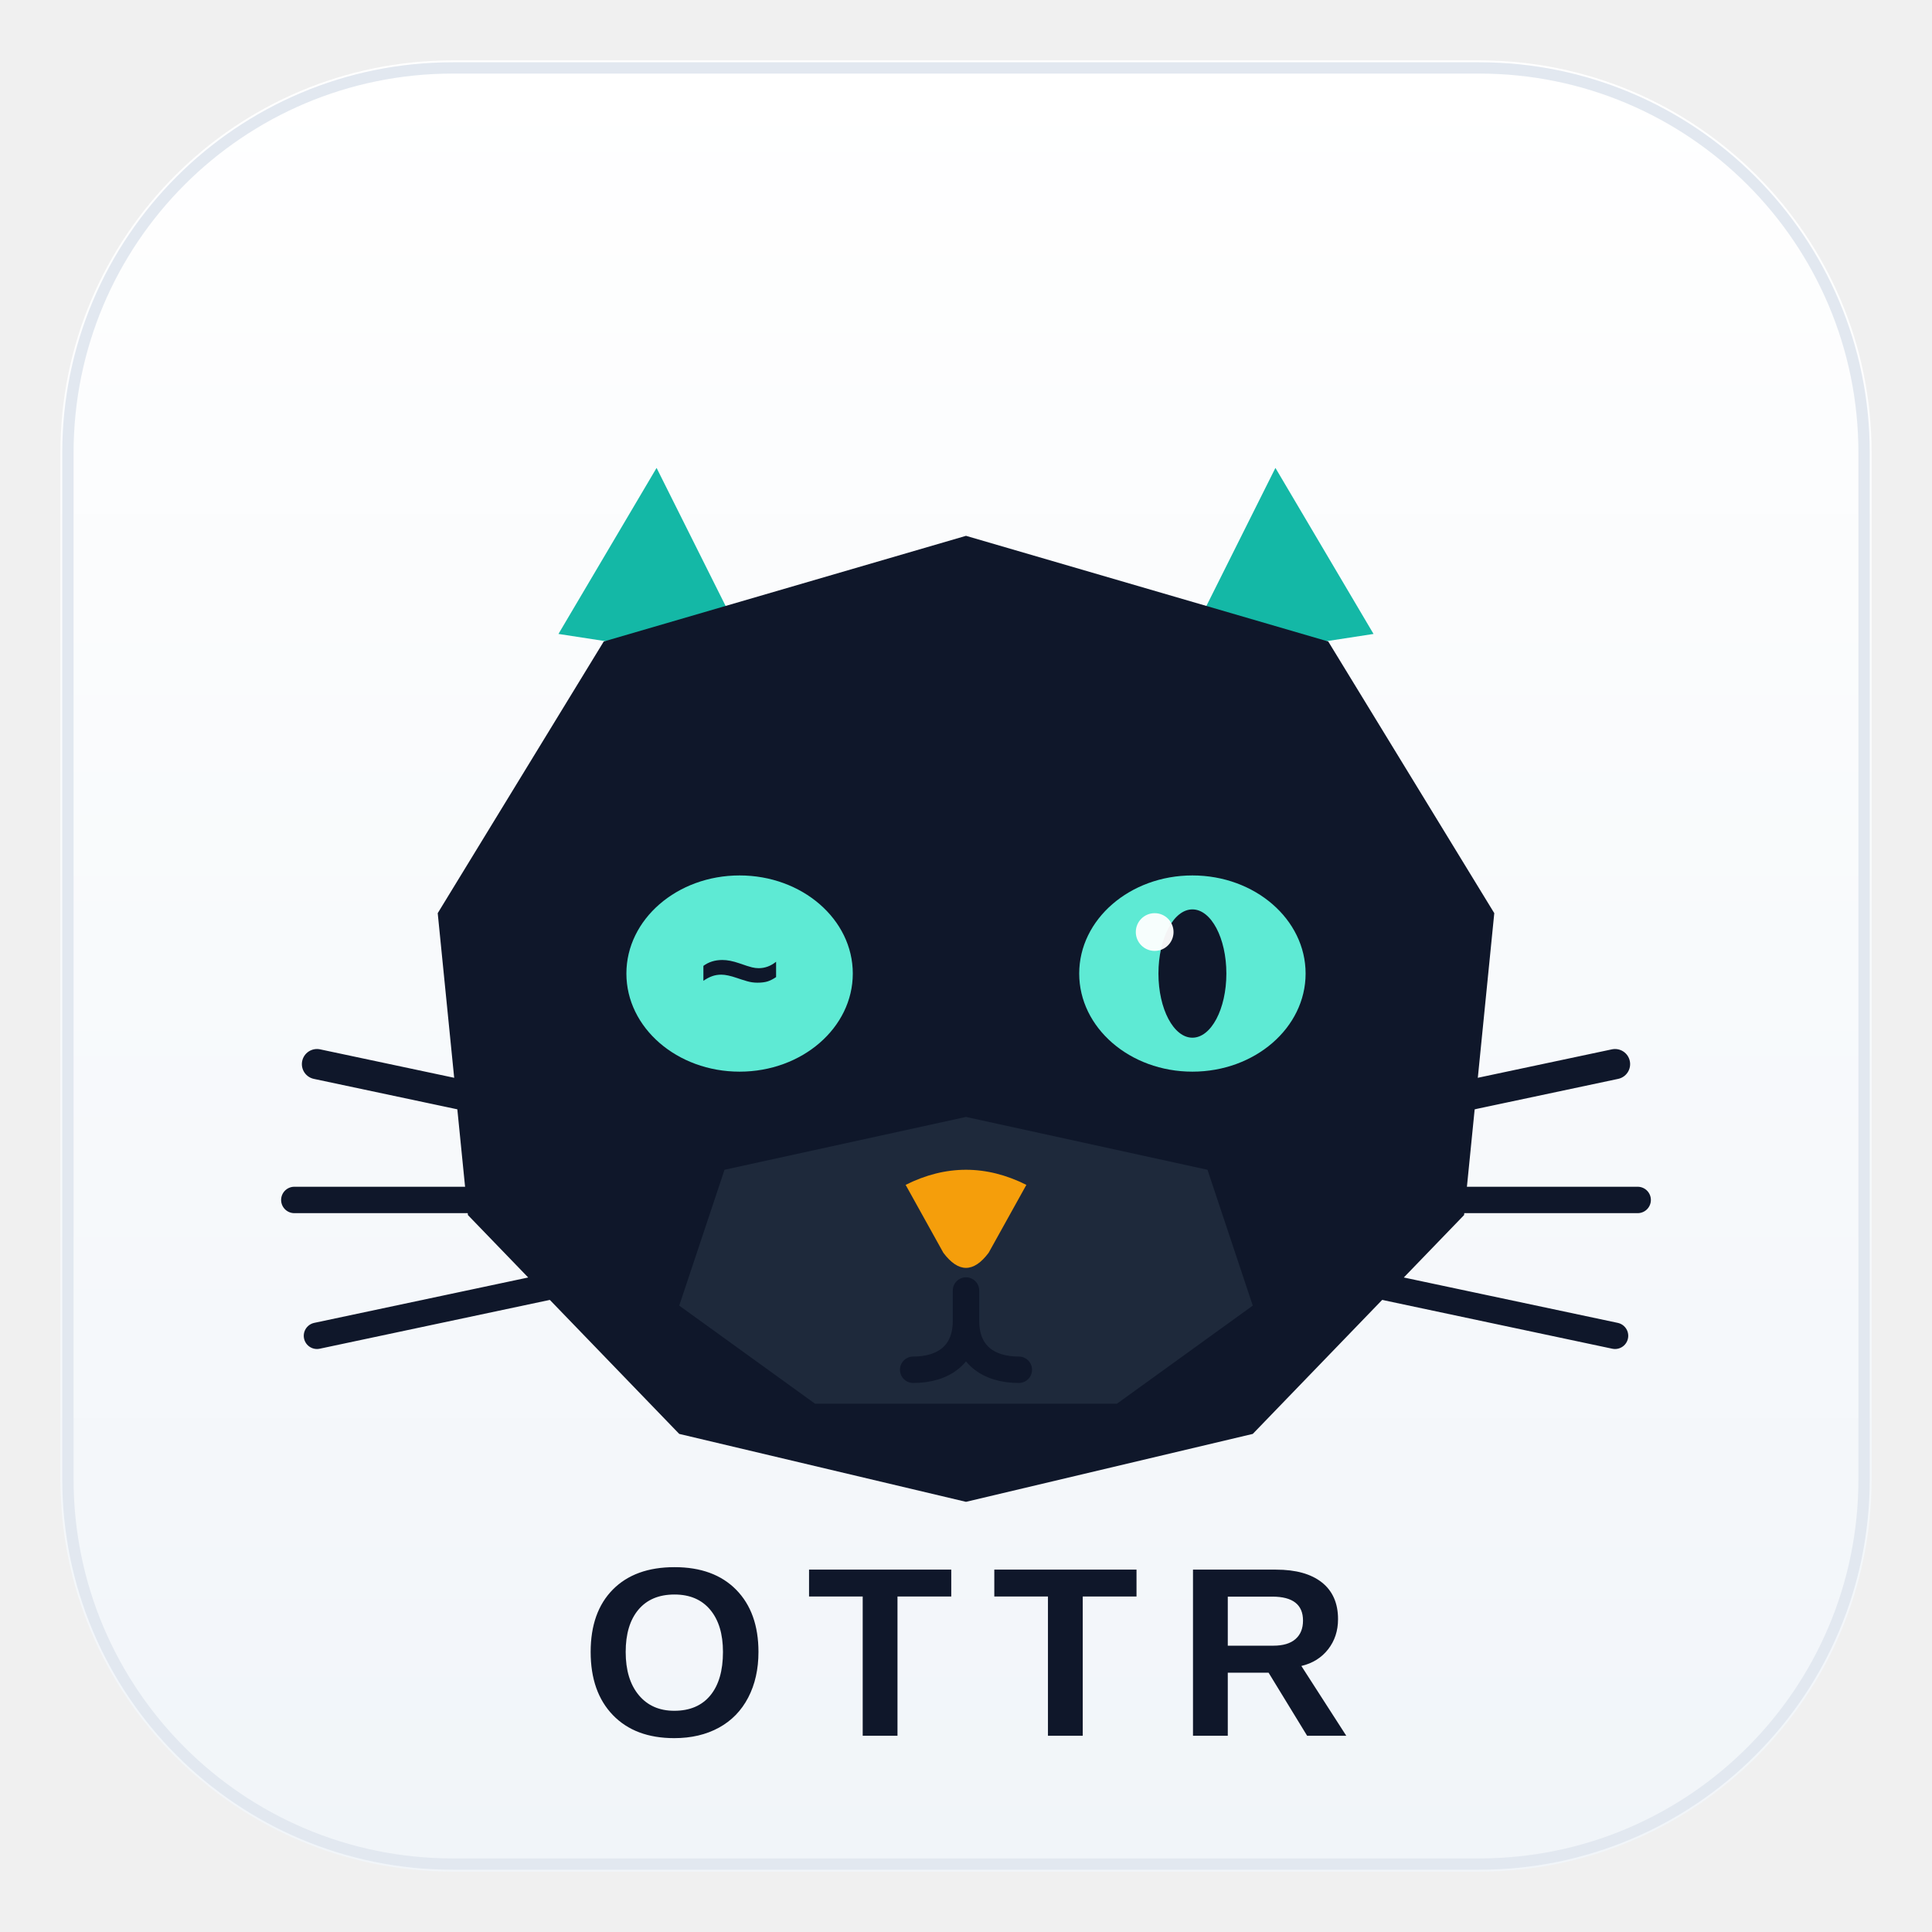
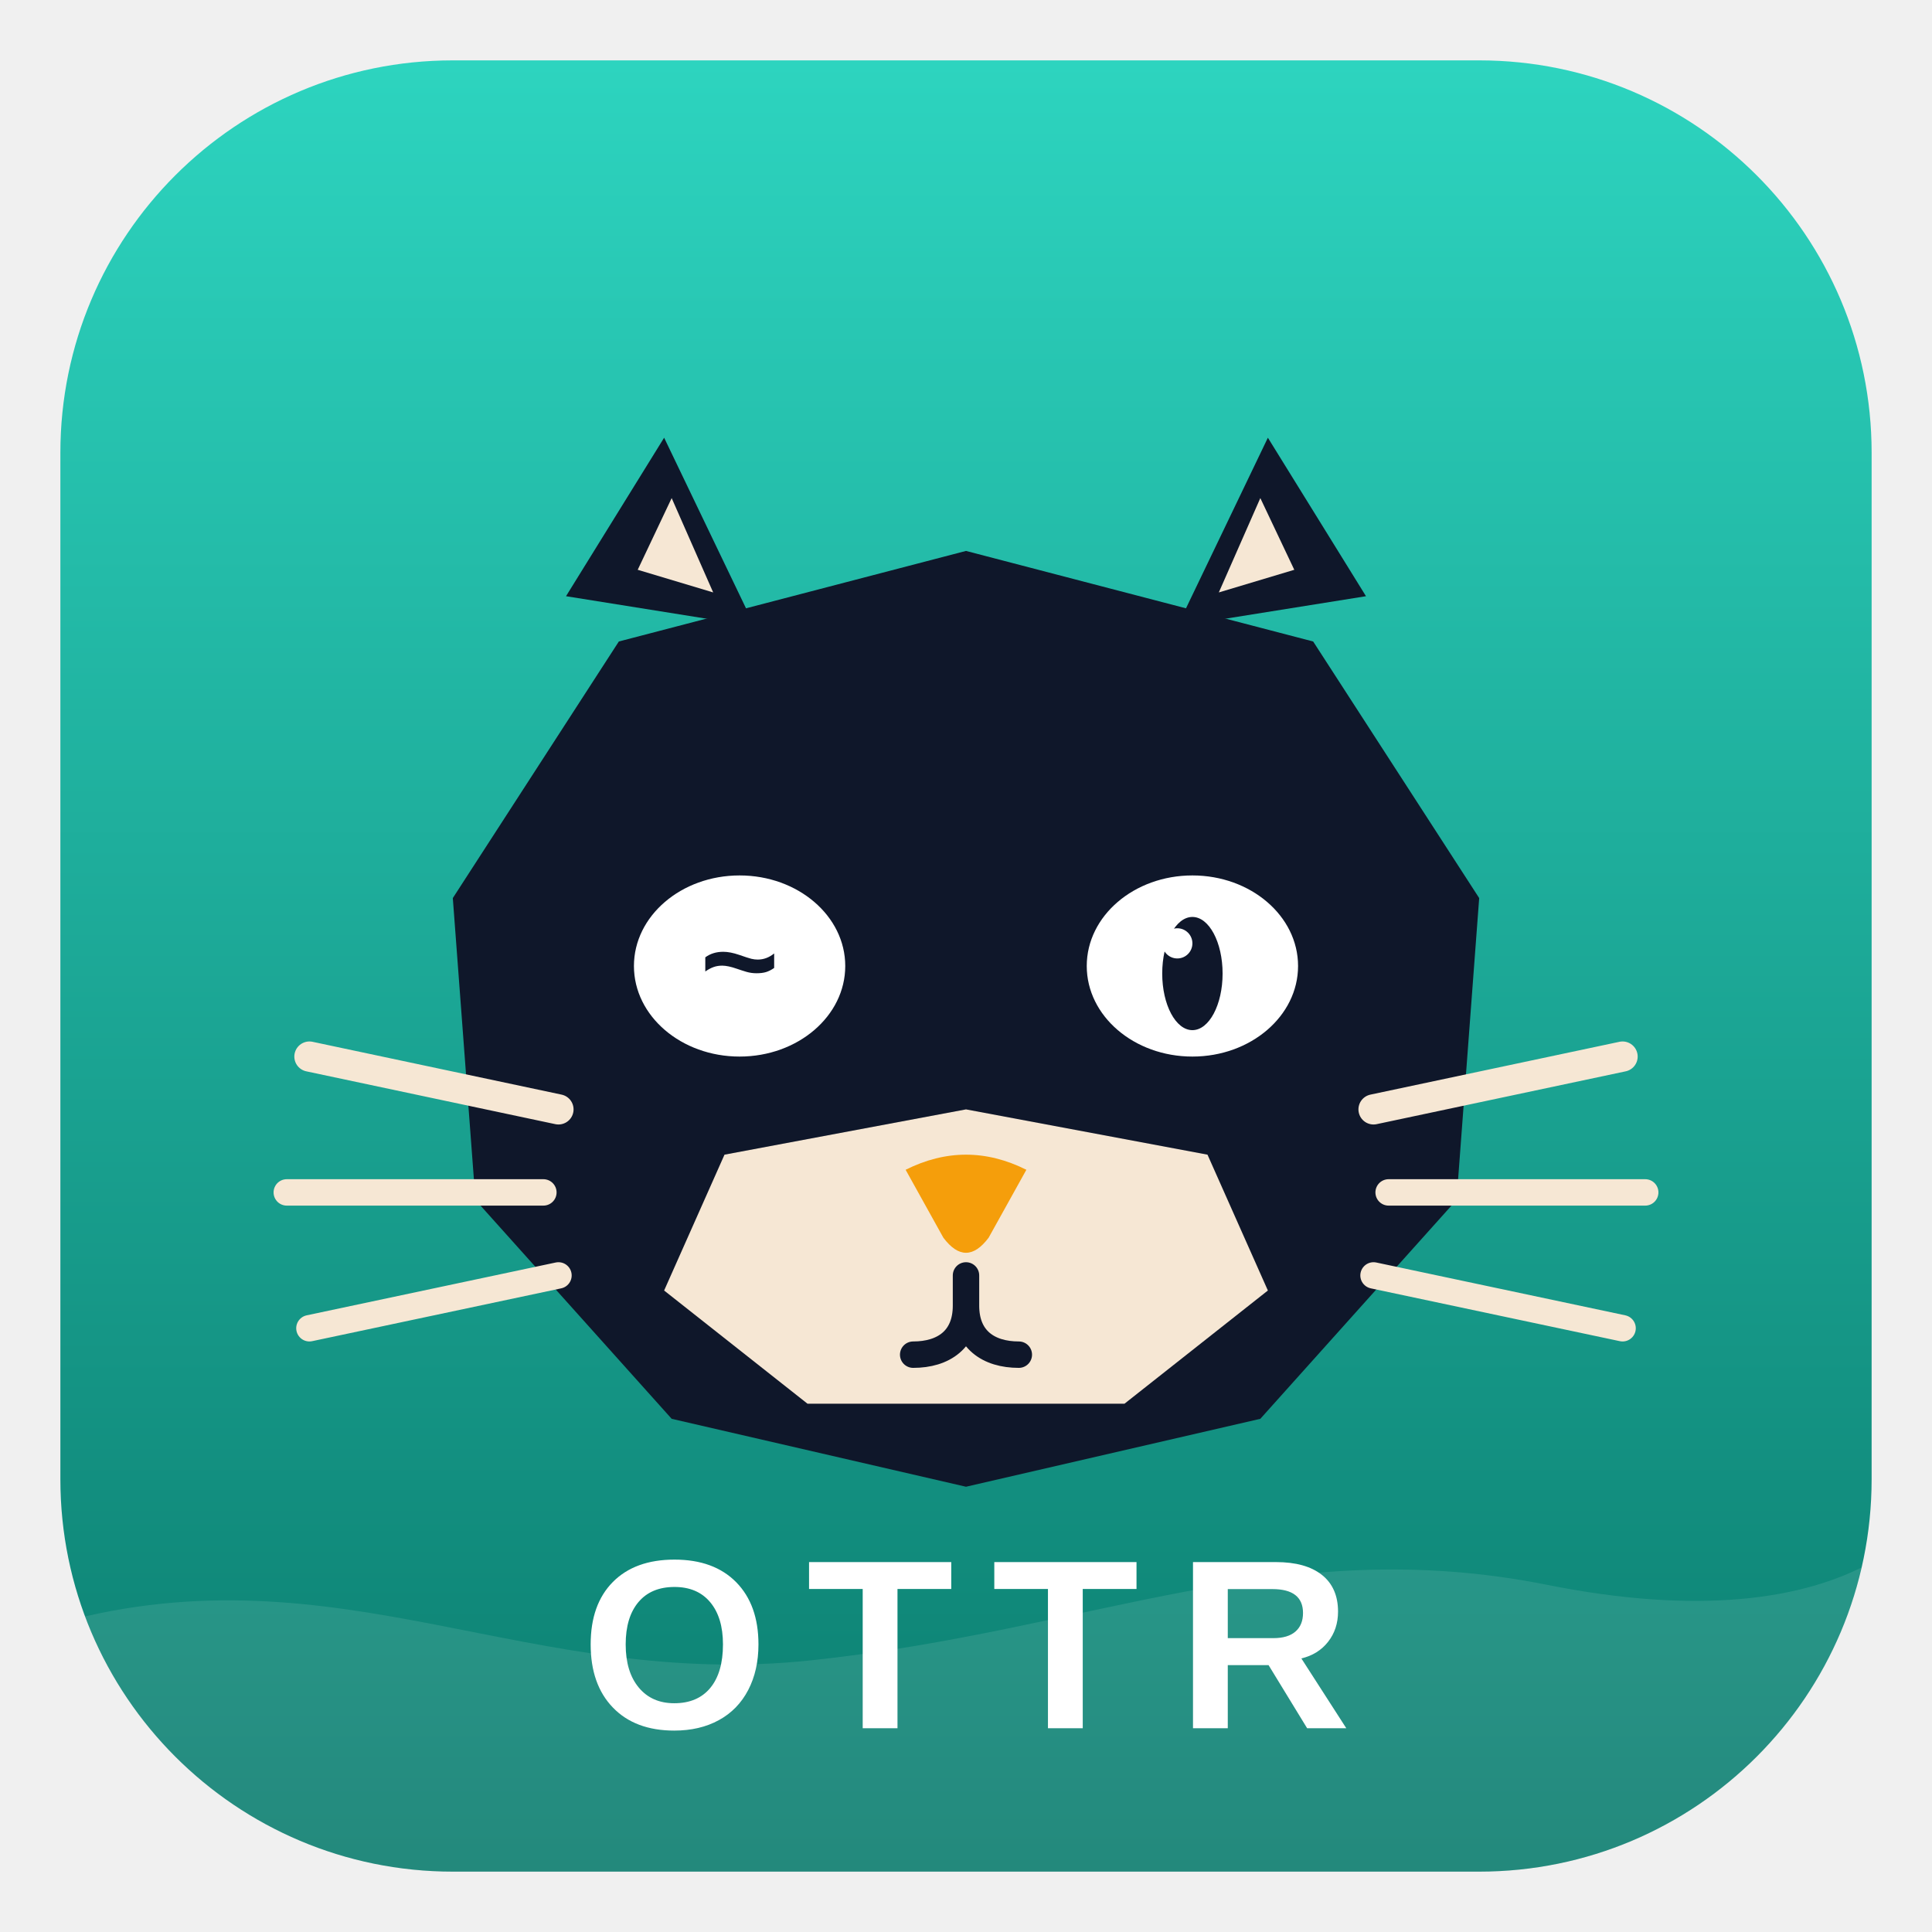
<svg xmlns="http://www.w3.org/2000/svg" width="512" height="512" viewBox="0 0 512 512" role="img" aria-label="Ottr app icon">
  <defs>
-     <linearGradient id="sheen" x1="0" y1="0" x2="0" y2="1">
-       <stop offset="0" stop-color="#FFFFFF" />
-       <stop offset="1" stop-color="#F1F5F9" />
+     <linearGradient id="river" x1="0" y1="0" x2="0" y2="1">
+       <stop offset="0" stop-color="#2DD4BF" />
+       <stop offset="1" stop-color="#0B7C6E" />
    </linearGradient>
+     <clipPath id="plate">
+       <rect x="16" y="16" width="480" height="480" rx="104" />
+     </clipPath>
  </defs>
-   <rect x="16" y="16" width="480" height="480" rx="104" fill="url(#sheen)" />
-   <rect x="18" y="18" width="476" height="476" rx="102" fill="none" stroke="#E2E8F0" stroke-width="3" />
-   <polygon points="148,168 174,124 200,176" fill="#14B8A6" />
-   <polygon points="364,168 338,124 312,176" fill="#14B8A6" />
-   <polygon points="256,142 352,170 396,242 388,322 332,380 256,398 180,380 124,322 116,242 160,170" fill="#0F172A" />
-   <polygon points="256,296 320,310 332,346 296,372 216,372 180,346 192,310" fill="#1E293B" />
-   <ellipse cx="196" cy="258" rx="30" ry="26" fill="#5EEAD4" />
-   <text x="196" y="270" text-anchor="middle" font-family="'SF Pro Display','Helvetica Neue',Arial,sans-serif" font-size="38" font-weight="bold" fill="#0F172A">~</text>
-   <ellipse cx="316" cy="258" rx="30" ry="26" fill="#5EEAD4" />
-   <ellipse cx="316" cy="258" rx="9" ry="17" fill="#0F172A" />
-   <circle cx="306" cy="247" r="5" fill="#FFFFFF" opacity="0.95" />
-   <path d="M240,314 Q256,306 272,314 L262,332 Q256,340 250,332 Z" fill="#F59E0B" />
-   <path d="M256,342 v8 c0,9 -6,13 -14,13 M256,350 c0,9 6,13 14,13" fill="none" stroke="#0F172A" stroke-width="7" stroke-linecap="round" />
-   <g stroke="#0F172A" stroke-linecap="round" fill="none">
-     <path d="M150,296 L84,282" stroke-width="8" />
-     <path d="M146,318 L78,318" stroke-width="7" />
-     <path d="M150,340 L84,354" stroke-width="7" />
-     <path d="M362,296 L428,282" stroke-width="8" />
-     <path d="M366,318 L434,318" stroke-width="7" />
-     <path d="M362,340 L428,354" stroke-width="7" />
+   <rect x="16" y="16" width="480" height="480" rx="104" fill="url(#river)" />
+   <g clip-path="url(#plate)">
+     <path d="M16 430 C 90 410 140 448 215 440 C 290 432 340 406 410 420 C 450 428 478 424 496 414 L 496 496 L 16 496 Z" fill="#FFFFFF" opacity="0.10" />
  </g>
-   <text x="256" y="460" text-anchor="middle" font-family="'SF Pro Display','Helvetica Neue',Arial,sans-serif" font-size="64" font-weight="900" letter-spacing="10" fill="#0F172A">OTTR</text>
+   <polygon points="150,158 176,116 200,166" fill="#0F172A" />
+   <polygon points="362,158 336,116 312,166" fill="#0F172A" />
+   <polygon points="169,151 178,132 189,157" fill="#F6E7D4" />
+   <polygon points="343,151 334,132 323,157" fill="#F6E7D4" />
+   <polygon points="256,146 348,170 392,238 386,318 334,376 256,394 178,376 126,318 120,238 164,170" fill="#0F172A" />
+   <polygon points="256,294 320,306 336,342 298,372 214,372 176,342 192,306" fill="#F6E7D4" />
+   <ellipse cx="196" cy="256" rx="28" ry="24" fill="#FFFFFF" />
+   <text x="196" y="267" text-anchor="middle" font-family="'SF Pro Display','Helvetica Neue',Arial,sans-serif" font-size="36" font-weight="bold" fill="#0F172A">~</text>
+   <ellipse cx="316" cy="256" rx="28" ry="24" fill="#FFFFFF" />
+   <ellipse cx="316" cy="258" rx="8" ry="15" fill="#0F172A" />
+   <circle cx="312" cy="250" r="4" fill="#FFFFFF" />
+   <path d="M240,310 Q256,302 272,310 L262,328 Q256,336 250,328 Z" fill="#F59E0B" />
+   <path d="M256,338 v8 c0,9 -6,13 -14,13 M256,346 c0,9 6,13 14,13" fill="none" stroke="#0F172A" stroke-width="7" stroke-linecap="round" />
+   <g stroke="#F6E7D4" stroke-linecap="round" fill="none">
+     <path d="M148,294 L82,280" stroke-width="8" />
+     <path d="M144,316 L76,316" stroke-width="7" />
+     <path d="M148,338 L82,352" stroke-width="7" />
+     <path d="M364,294 L430,280" stroke-width="8" />
+     <path d="M368,316 L436,316" stroke-width="7" />
+     <path d="M364,338 L430,352" stroke-width="7" />
+   </g>
+   <text x="256" y="458" text-anchor="middle" font-family="'SF Pro Display','Helvetica Neue',Arial,sans-serif" font-size="64" font-weight="900" letter-spacing="10" fill="#FFFFFF">OTTR</text>
</svg>
